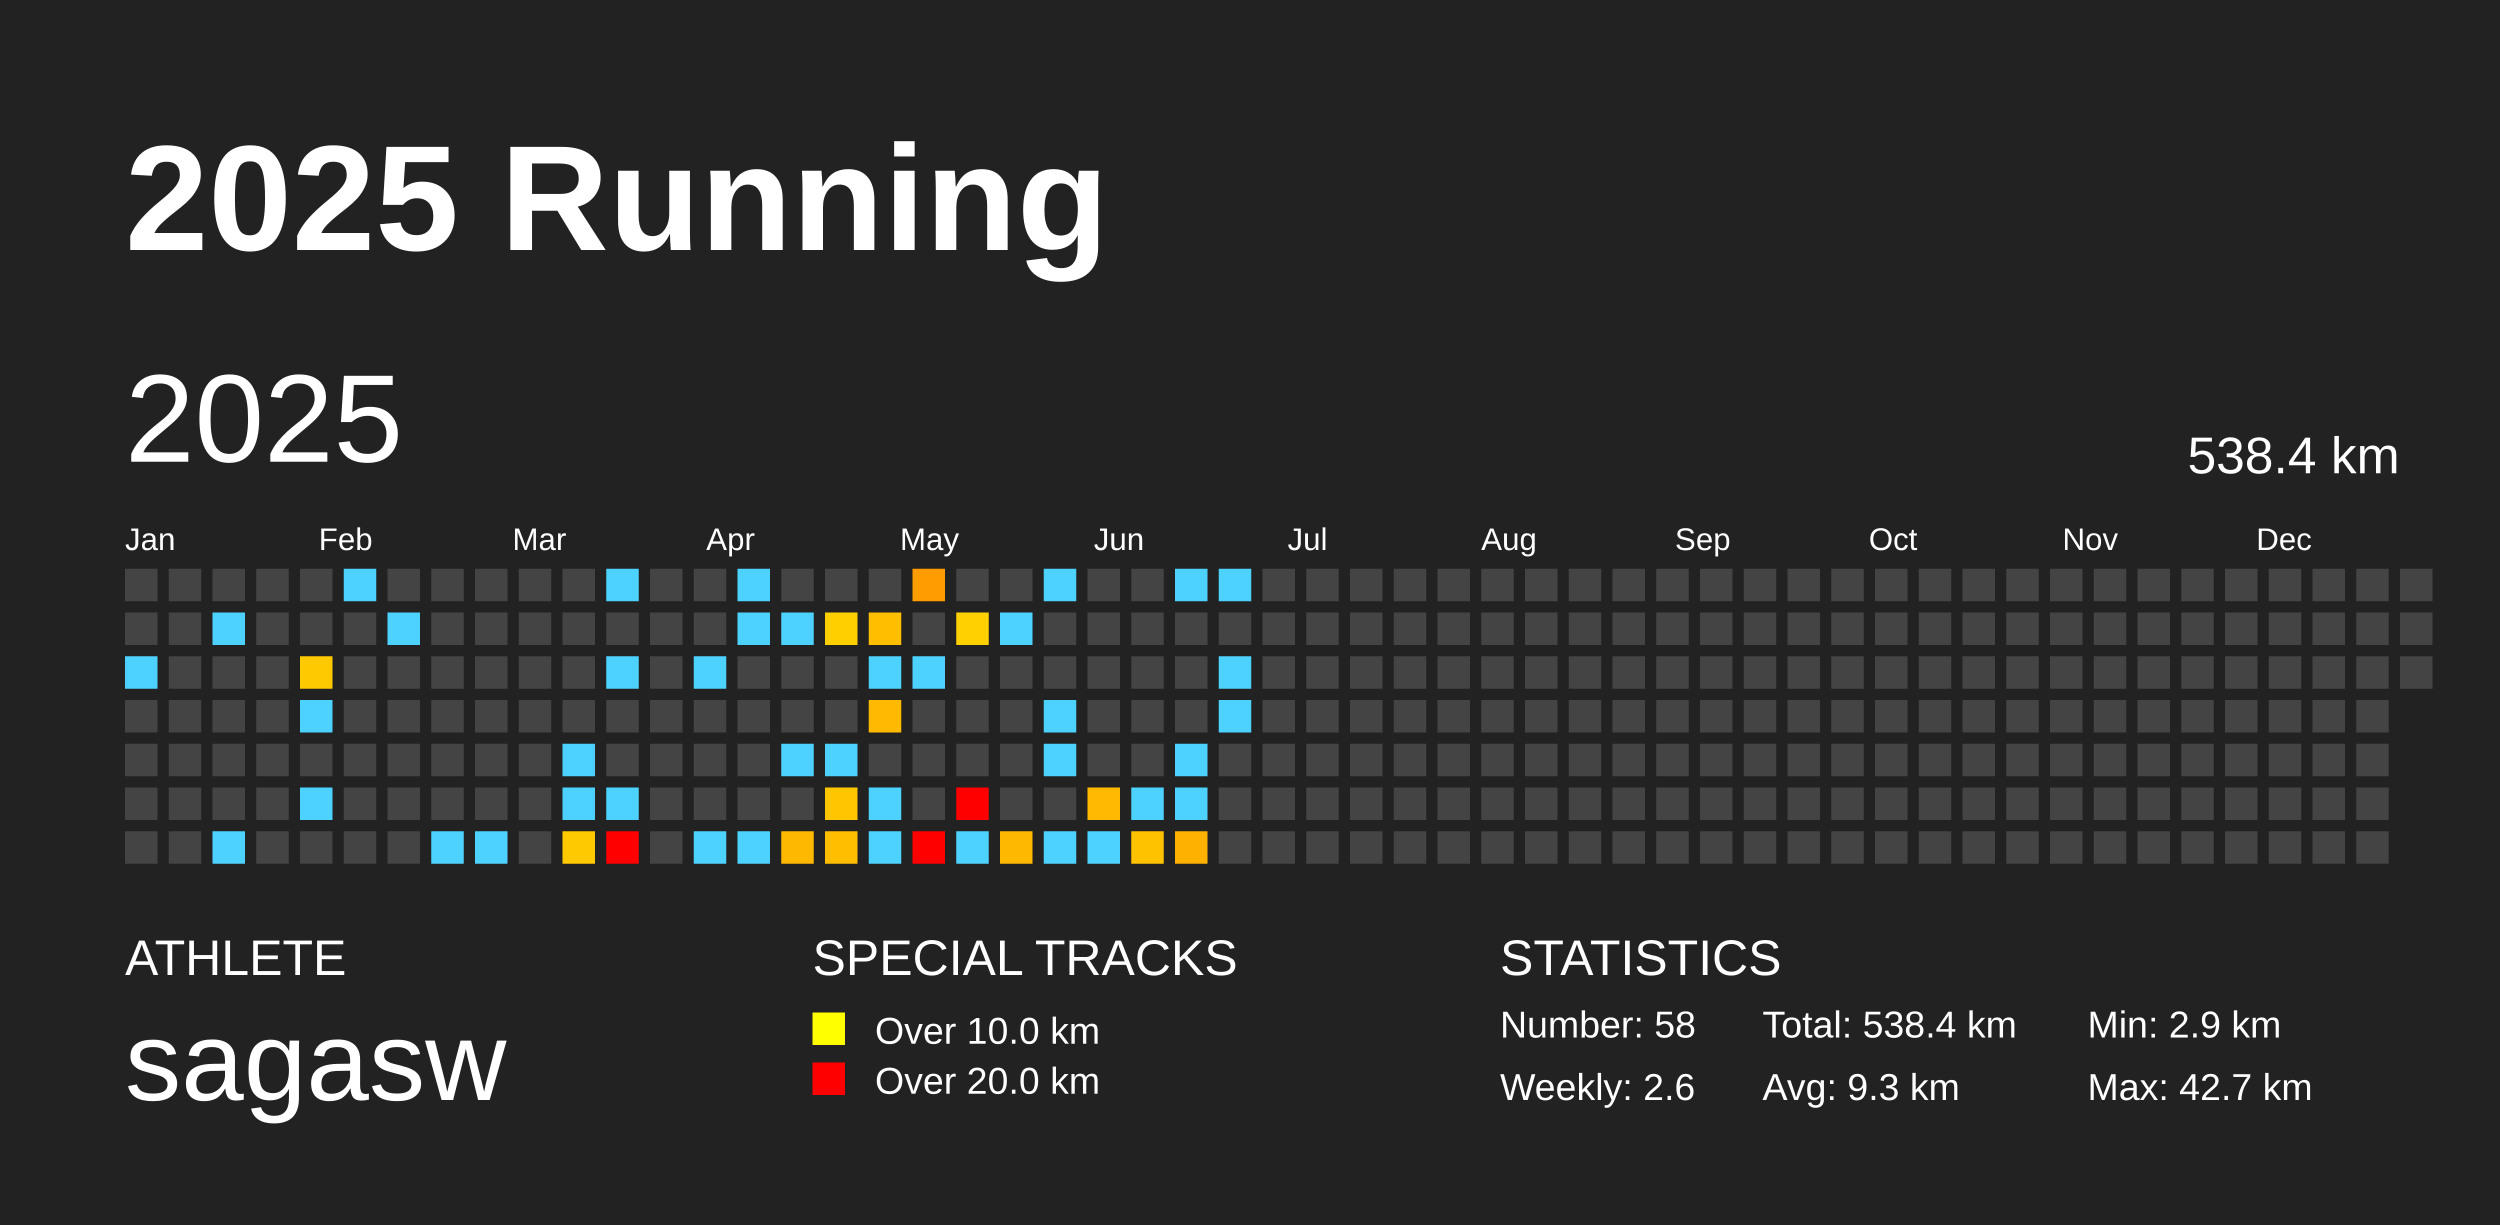
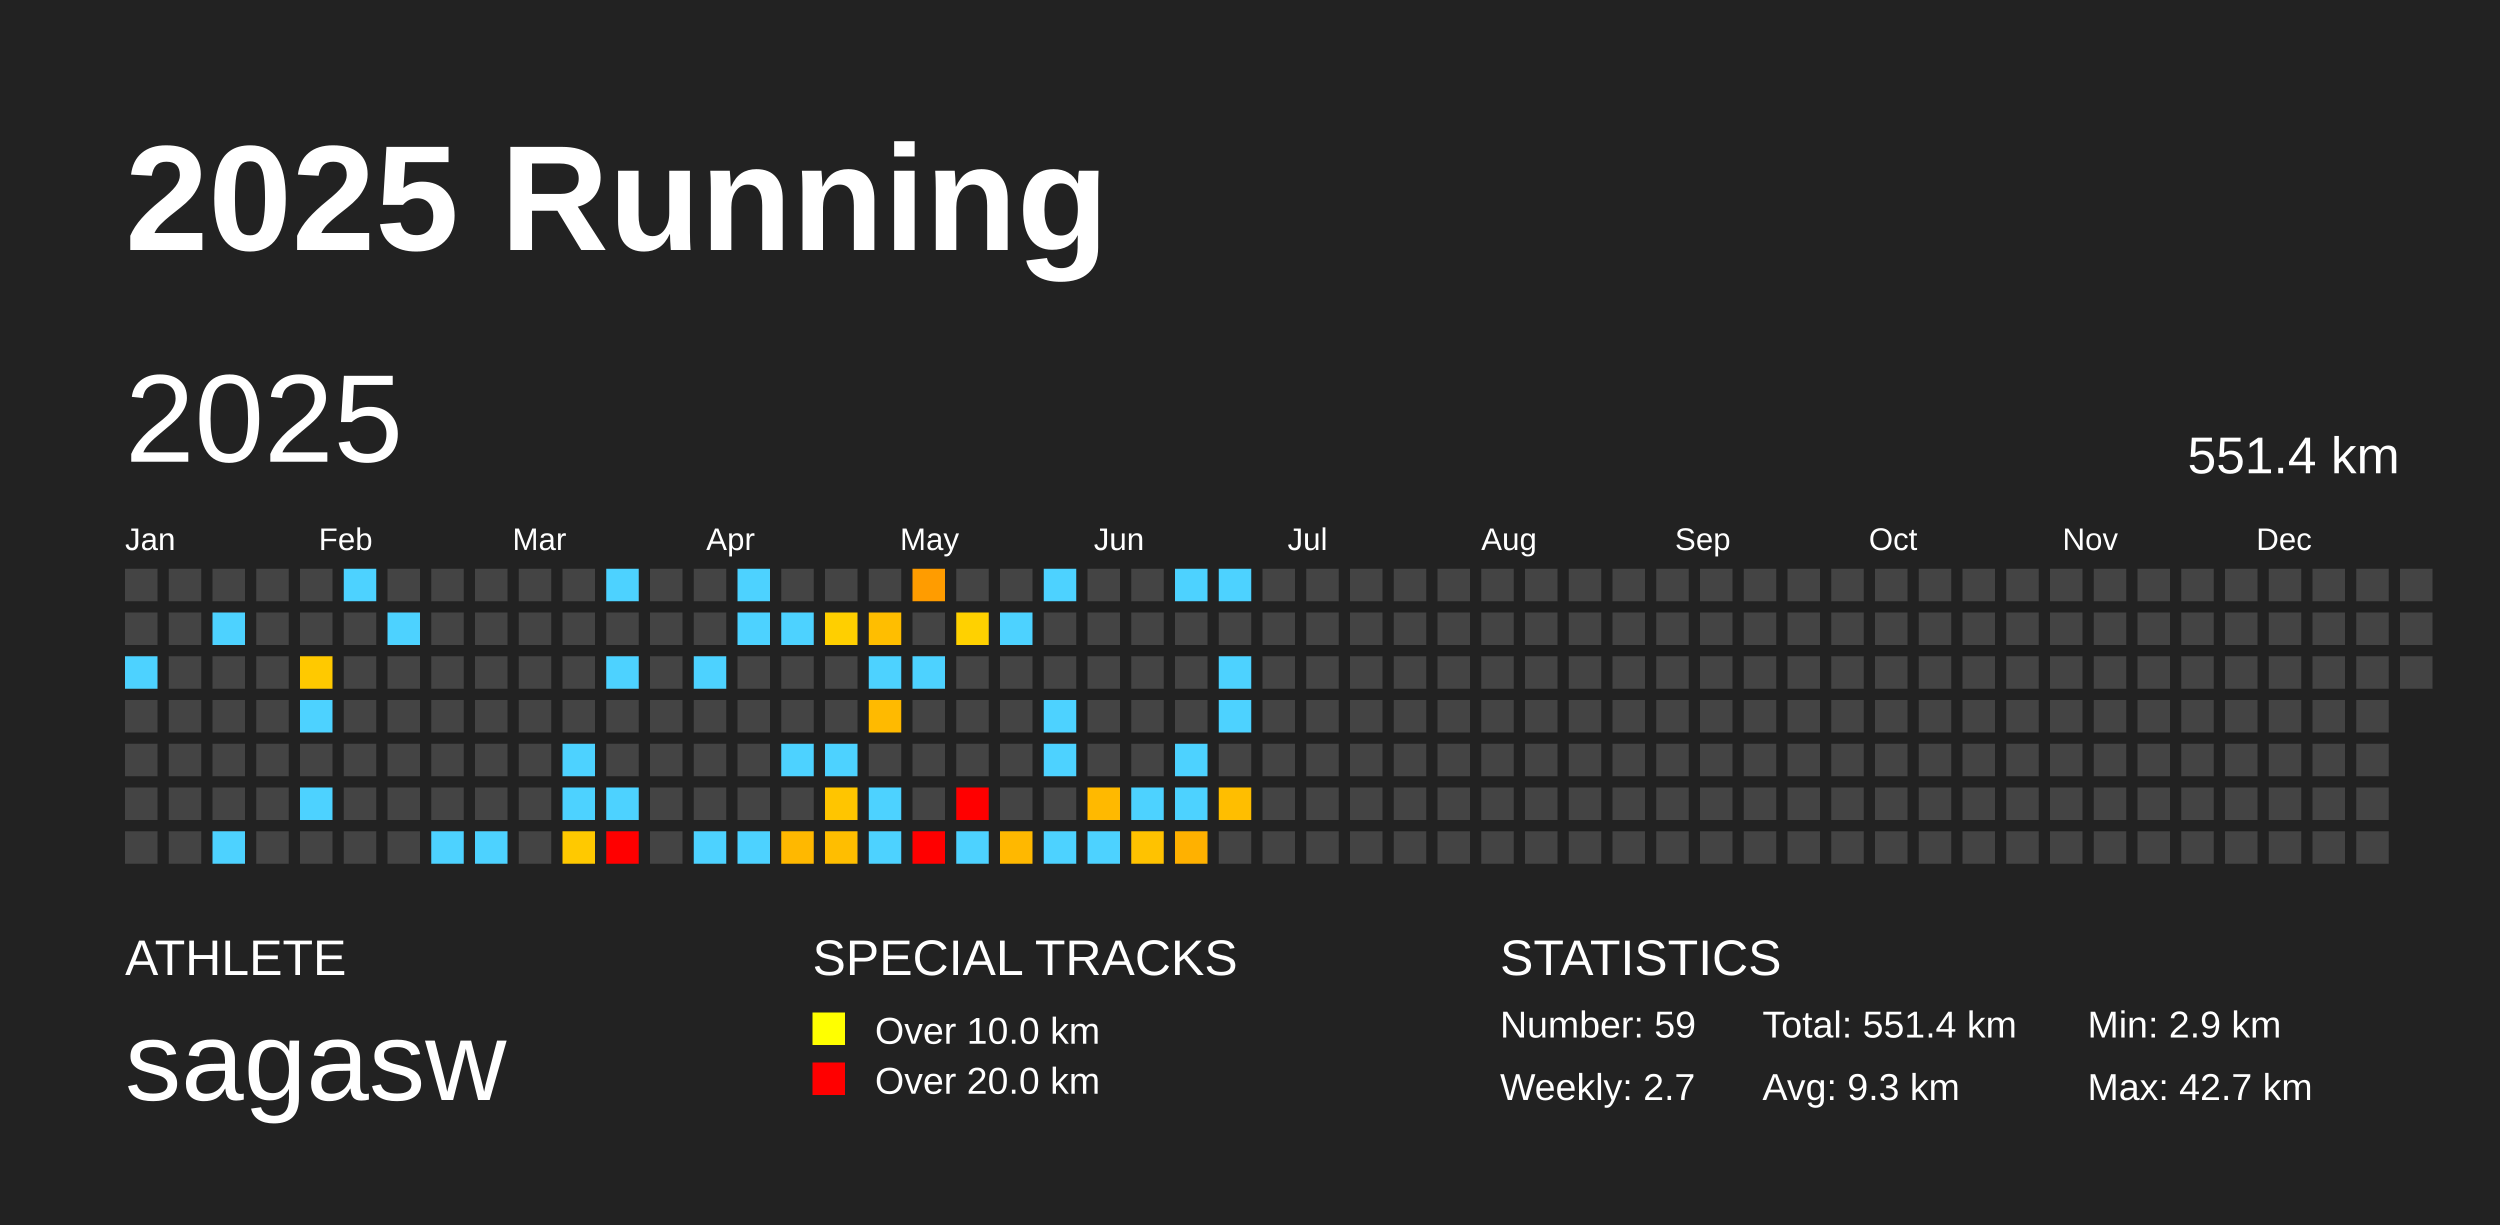
<svg xmlns="http://www.w3.org/2000/svg" baseProfile="full" height="98mm" version="1.1" viewBox="0,0,200,98" width="200mm">
  <defs />
  <rect fill="#222222" height="98" width="200" x="0" y="0" />
  <text fill="#FFFFFF" style="font-size:12px; font-family:Arial; font-weight:bold;" x="10" y="20">2025 Running</text>
  <text fill="#FFFFFF" style="font-size:4px; font-family:Arial" x="10" y="78">ATHLETE</text>
  <text fill="#FFFFFF" style="font-size:9px; font-family:Arial" x="10" y="88">sagasw</text>
  <text fill="#FFFFFF" style="font-size:4px; font-family:Arial" x="65" y="78">SPECIAL TRACKS</text>
  <rect fill="yellow" height="2.6" width="2.6" x="65" y="81" />
  <text fill="#FFFFFF" style="font-size:3px; font-family:Arial" x="70" y="83.5">Over 10.0 km</text>
  <rect fill="red" height="2.6" width="2.6" x="65" y="85" />
  <text fill="#FFFFFF" style="font-size:3px; font-family:Arial" x="70" y="87.5">Over 20.0 km</text>
  <text fill="#FFFFFF" style="font-size:4px; font-family:Arial" x="120" y="78">STATISTICS</text>
-   <text fill="#FFFFFF" style="font-size:3px; font-family:Arial" x="120" y="83">Number: 58</text>
-   <text fill="#FFFFFF" style="font-size:3px; font-family:Arial" x="120" y="88">Weekly: 2.6</text>
-   <text fill="#FFFFFF" style="font-size:3px; font-family:Arial" x="141" y="83">Total: 538.4 km</text>
+   <text fill="#FFFFFF" style="font-size:3px; font-family:Arial" x="120" y="83">Number: 59</text>
+   <text fill="#FFFFFF" style="font-size:3px; font-family:Arial" x="120" y="88">Weekly: 2.7</text>
+   <text fill="#FFFFFF" style="font-size:3px; font-family:Arial" x="141" y="83">Total: 551.4 km</text>
  <text fill="#FFFFFF" style="font-size:3px; font-family:Arial" x="141" y="88">Avg: 9.3 km</text>
  <text fill="#FFFFFF" style="font-size:3px; font-family:Arial" x="167" y="83">Min: 2.9 km</text>
  <text fill="#FFFFFF" style="font-size:3px; font-family:Arial" x="167" y="88">Max: 42.7 km</text>
  <text dominant-baseline="hanging" fill="#FFFFFF" style="font-size:10.0px; font-family:Arial;" x="10" y="30">2025</text>
-   <text dominant-baseline="hanging" fill="#FFFFFF" style="font-size:4.125px; font-family:Arial;" x="175" y="35">538.4 km</text>
+   <text dominant-baseline="hanging" fill="#FFFFFF" style="font-size:4.125px; font-family:Arial;" x="175" y="35">551.4 km</text>
  <text fill="#FFFFFF" style="font-size:2.5px; font-family:Arial" x="10.0" y="44">Jan</text>
  <text fill="#FFFFFF" style="font-size:2.5px; font-family:Arial" x="25.5" y="44">Feb</text>
  <text fill="#FFFFFF" style="font-size:2.5px; font-family:Arial" x="41.0" y="44">Mar</text>
  <text fill="#FFFFFF" style="font-size:2.5px; font-family:Arial" x="56.5" y="44">Apr</text>
  <text fill="#FFFFFF" style="font-size:2.5px; font-family:Arial" x="72.0" y="44">May</text>
  <text fill="#FFFFFF" style="font-size:2.5px; font-family:Arial" x="87.5" y="44">Jun</text>
  <text fill="#FFFFFF" style="font-size:2.5px; font-family:Arial" x="103.0" y="44">Jul</text>
  <text fill="#FFFFFF" style="font-size:2.5px; font-family:Arial" x="118.5" y="44">Aug</text>
  <text fill="#FFFFFF" style="font-size:2.5px; font-family:Arial" x="134.0" y="44">Sep</text>
  <text fill="#FFFFFF" style="font-size:2.5px; font-family:Arial" x="149.5" y="44">Oct</text>
  <text fill="#FFFFFF" style="font-size:2.5px; font-family:Arial" x="165.0" y="44">Nov</text>
  <text fill="#FFFFFF" style="font-size:2.5px; font-family:Arial" x="180.5" y="44">Dec</text>
  <rect fill="#444444" height="2.6" width="2.6" x="10.0" y="45.5" />
  <rect fill="#444444" height="2.6" width="2.6" x="10.0" y="49.0" />
  <rect fill="#4dd2ff" height="2.6" width="2.6" x="10.0" y="52.5" />
  <rect fill="#444444" height="2.6" width="2.6" x="10.0" y="56.0" />
  <rect fill="#444444" height="2.6" width="2.6" x="10.0" y="59.5" />
  <rect fill="#444444" height="2.6" width="2.6" x="10.0" y="63.0" />
  <rect fill="#444444" height="2.6" width="2.6" x="10.0" y="66.5" />
  <rect fill="#444444" height="2.6" width="2.6" x="13.5" y="45.5" />
  <rect fill="#444444" height="2.6" width="2.6" x="13.5" y="49.0" />
  <rect fill="#444444" height="2.6" width="2.6" x="13.5" y="52.5" />
  <rect fill="#444444" height="2.6" width="2.6" x="13.5" y="56.0" />
  <rect fill="#444444" height="2.6" width="2.6" x="13.5" y="59.5" />
  <rect fill="#444444" height="2.6" width="2.6" x="13.5" y="63.0" />
  <rect fill="#444444" height="2.6" width="2.6" x="13.5" y="66.5" />
  <rect fill="#444444" height="2.6" width="2.6" x="17.0" y="45.5" />
  <rect fill="#4dd2ff" height="2.6" width="2.6" x="17.0" y="49.0" />
  <rect fill="#444444" height="2.6" width="2.6" x="17.0" y="52.5" />
  <rect fill="#444444" height="2.6" width="2.6" x="17.0" y="56.0" />
  <rect fill="#444444" height="2.6" width="2.6" x="17.0" y="59.5" />
  <rect fill="#444444" height="2.6" width="2.6" x="17.0" y="63.0" />
  <rect fill="#4dd2ff" height="2.6" width="2.6" x="17.0" y="66.5" />
  <rect fill="#444444" height="2.6" width="2.6" x="20.5" y="45.5" />
  <rect fill="#444444" height="2.6" width="2.6" x="20.5" y="49.0" />
  <rect fill="#444444" height="2.6" width="2.6" x="20.5" y="52.5" />
  <rect fill="#444444" height="2.6" width="2.6" x="20.5" y="56.0" />
  <rect fill="#444444" height="2.6" width="2.6" x="20.5" y="59.5" />
  <rect fill="#444444" height="2.6" width="2.6" x="20.5" y="63.0" />
  <rect fill="#444444" height="2.6" width="2.6" x="20.5" y="66.5" />
  <rect fill="#444444" height="2.6" width="2.6" x="24.0" y="45.5" />
  <rect fill="#444444" height="2.6" width="2.6" x="24.0" y="49.0" />
  <rect fill="#ffc900" height="2.6" width="2.6" x="24.0" y="52.5" />
  <rect fill="#4dd2ff" height="2.6" width="2.6" x="24.0" y="56.0" />
  <rect fill="#444444" height="2.6" width="2.6" x="24.0" y="59.5" />
  <rect fill="#4dd2ff" height="2.6" width="2.6" x="24.0" y="63.0" />
  <rect fill="#444444" height="2.6" width="2.6" x="24.0" y="66.5" />
  <rect fill="#4dd2ff" height="2.6" width="2.6" x="27.5" y="45.5" />
  <rect fill="#444444" height="2.6" width="2.6" x="27.5" y="49.0" />
  <rect fill="#444444" height="2.6" width="2.6" x="27.5" y="52.5" />
  <rect fill="#444444" height="2.6" width="2.6" x="27.5" y="56.0" />
  <rect fill="#444444" height="2.6" width="2.6" x="27.5" y="59.5" />
  <rect fill="#444444" height="2.6" width="2.6" x="27.5" y="63.0" />
  <rect fill="#444444" height="2.6" width="2.6" x="27.5" y="66.5" />
  <rect fill="#444444" height="2.6" width="2.6" x="31.0" y="45.5" />
  <rect fill="#4dd2ff" height="2.6" width="2.6" x="31.0" y="49.0" />
  <rect fill="#444444" height="2.6" width="2.6" x="31.0" y="52.5" />
  <rect fill="#444444" height="2.6" width="2.6" x="31.0" y="56.0" />
  <rect fill="#444444" height="2.6" width="2.6" x="31.0" y="59.5" />
  <rect fill="#444444" height="2.6" width="2.6" x="31.0" y="63.0" />
  <rect fill="#444444" height="2.6" width="2.6" x="31.0" y="66.5" />
  <rect fill="#444444" height="2.6" width="2.6" x="34.5" y="45.5" />
  <rect fill="#444444" height="2.6" width="2.6" x="34.5" y="49.0" />
  <rect fill="#444444" height="2.6" width="2.6" x="34.5" y="52.5" />
  <rect fill="#444444" height="2.6" width="2.6" x="34.5" y="56.0" />
  <rect fill="#444444" height="2.6" width="2.6" x="34.5" y="59.5" />
  <rect fill="#444444" height="2.6" width="2.6" x="34.5" y="63.0" />
  <rect fill="#4dd2ff" height="2.6" width="2.6" x="34.5" y="66.5" />
  <rect fill="#444444" height="2.6" width="2.6" x="38.0" y="45.5" />
  <rect fill="#444444" height="2.6" width="2.6" x="38.0" y="49.0" />
  <rect fill="#444444" height="2.6" width="2.6" x="38.0" y="52.5" />
  <rect fill="#444444" height="2.6" width="2.6" x="38.0" y="56.0" />
  <rect fill="#444444" height="2.6" width="2.6" x="38.0" y="59.5" />
  <rect fill="#444444" height="2.6" width="2.6" x="38.0" y="63.0" />
  <rect fill="#4dd2ff" height="2.6" width="2.6" x="38.0" y="66.5" />
  <rect fill="#444444" height="2.6" width="2.6" x="41.5" y="45.5" />
  <rect fill="#444444" height="2.6" width="2.6" x="41.5" y="49.0" />
  <rect fill="#444444" height="2.6" width="2.6" x="41.5" y="52.5" />
  <rect fill="#444444" height="2.6" width="2.6" x="41.5" y="56.0" />
  <rect fill="#444444" height="2.6" width="2.6" x="41.5" y="59.5" />
  <rect fill="#444444" height="2.6" width="2.6" x="41.5" y="63.0" />
  <rect fill="#444444" height="2.6" width="2.6" x="41.5" y="66.5" />
  <rect fill="#444444" height="2.6" width="2.6" x="45.0" y="45.5" />
  <rect fill="#444444" height="2.6" width="2.6" x="45.0" y="49.0" />
  <rect fill="#444444" height="2.6" width="2.6" x="45.0" y="52.5" />
  <rect fill="#444444" height="2.6" width="2.6" x="45.0" y="56.0" />
  <rect fill="#4dd2ff" height="2.6" width="2.6" x="45.0" y="59.5" />
  <rect fill="#4dd2ff" height="2.6" width="2.6" x="45.0" y="63.0" />
  <rect fill="#ffc900" height="2.6" width="2.6" x="45.0" y="66.5" />
  <rect fill="#4dd2ff" height="2.6" width="2.6" x="48.5" y="45.5" />
  <rect fill="#444444" height="2.6" width="2.6" x="48.5" y="49.0" />
  <rect fill="#4dd2ff" height="2.6" width="2.6" x="48.5" y="52.5" />
  <rect fill="#444444" height="2.6" width="2.6" x="48.5" y="56.0" />
  <rect fill="#444444" height="2.6" width="2.6" x="48.5" y="59.5" />
  <rect fill="#4dd2ff" height="2.6" width="2.6" x="48.5" y="63.0" />
  <rect fill="red" height="2.6" width="2.6" x="48.5" y="66.5" />
  <rect fill="#444444" height="2.6" width="2.6" x="52.0" y="45.5" />
  <rect fill="#444444" height="2.6" width="2.6" x="52.0" y="49.0" />
  <rect fill="#444444" height="2.6" width="2.6" x="52.0" y="52.5" />
  <rect fill="#444444" height="2.6" width="2.6" x="52.0" y="56.0" />
  <rect fill="#444444" height="2.6" width="2.6" x="52.0" y="59.5" />
  <rect fill="#444444" height="2.6" width="2.6" x="52.0" y="63.0" />
  <rect fill="#444444" height="2.6" width="2.6" x="52.0" y="66.5" />
  <rect fill="#444444" height="2.6" width="2.6" x="55.5" y="45.5" />
  <rect fill="#444444" height="2.6" width="2.6" x="55.5" y="49.0" />
  <rect fill="#4dd2ff" height="2.6" width="2.6" x="55.5" y="52.5" />
  <rect fill="#444444" height="2.6" width="2.6" x="55.5" y="56.0" />
  <rect fill="#444444" height="2.6" width="2.6" x="55.5" y="59.5" />
  <rect fill="#444444" height="2.6" width="2.6" x="55.5" y="63.0" />
  <rect fill="#4dd2ff" height="2.6" width="2.6" x="55.5" y="66.5" />
  <rect fill="#4dd2ff" height="2.6" width="2.6" x="59.0" y="45.5" />
  <rect fill="#4dd2ff" height="2.6" width="2.6" x="59.0" y="49.0" />
  <rect fill="#444444" height="2.6" width="2.6" x="59.0" y="52.5" />
  <rect fill="#444444" height="2.6" width="2.6" x="59.0" y="56.0" />
  <rect fill="#444444" height="2.6" width="2.6" x="59.0" y="59.5" />
  <rect fill="#444444" height="2.6" width="2.6" x="59.0" y="63.0" />
  <rect fill="#4dd2ff" height="2.6" width="2.6" x="59.0" y="66.5" />
  <rect fill="#444444" height="2.6" width="2.6" x="62.5" y="45.5" />
  <rect fill="#4dd2ff" height="2.6" width="2.6" x="62.5" y="49.0" />
  <rect fill="#444444" height="2.6" width="2.6" x="62.5" y="52.5" />
  <rect fill="#444444" height="2.6" width="2.6" x="62.5" y="56.0" />
  <rect fill="#4dd2ff" height="2.6" width="2.6" x="62.5" y="59.5" />
  <rect fill="#444444" height="2.6" width="2.6" x="62.5" y="63.0" />
  <rect fill="#ffb800" height="2.6" width="2.6" x="62.5" y="66.5" />
  <rect fill="#444444" height="2.6" width="2.6" x="66.0" y="45.5" />
  <rect fill="#ffcf00" height="2.6" width="2.6" x="66.0" y="49.0" />
  <rect fill="#444444" height="2.6" width="2.6" x="66.0" y="52.5" />
  <rect fill="#444444" height="2.6" width="2.6" x="66.0" y="56.0" />
  <rect fill="#4dd2ff" height="2.6" width="2.6" x="66.0" y="59.5" />
  <rect fill="#ffc500" height="2.6" width="2.6" x="66.0" y="63.0" />
  <rect fill="#ffbe00" height="2.6" width="2.6" x="66.0" y="66.5" />
  <rect fill="#444444" height="2.6" width="2.6" x="69.5" y="45.5" />
  <rect fill="#ffbe00" height="2.6" width="2.6" x="69.5" y="49.0" />
  <rect fill="#4dd2ff" height="2.6" width="2.6" x="69.5" y="52.5" />
  <rect fill="#ffba00" height="2.6" width="2.6" x="69.5" y="56.0" />
  <rect fill="#444444" height="2.6" width="2.6" x="69.5" y="59.5" />
  <rect fill="#4dd2ff" height="2.6" width="2.6" x="69.5" y="63.0" />
  <rect fill="#4dd2ff" height="2.6" width="2.6" x="69.5" y="66.5" />
  <rect fill="#ff9c00" height="2.6" width="2.6" x="73.0" y="45.5" />
  <rect fill="#444444" height="2.6" width="2.6" x="73.0" y="49.0" />
  <rect fill="#4dd2ff" height="2.6" width="2.6" x="73.0" y="52.5" />
  <rect fill="#444444" height="2.6" width="2.6" x="73.0" y="56.0" />
  <rect fill="#444444" height="2.6" width="2.6" x="73.0" y="59.5" />
  <rect fill="#444444" height="2.6" width="2.6" x="73.0" y="63.0" />
  <rect fill="red" height="2.6" width="2.6" x="73.0" y="66.5" />
  <rect fill="#444444" height="2.6" width="2.6" x="76.5" y="45.5" />
  <rect fill="#ffd100" height="2.6" width="2.6" x="76.5" y="49.0" />
  <rect fill="#444444" height="2.6" width="2.6" x="76.5" y="52.5" />
  <rect fill="#444444" height="2.6" width="2.6" x="76.5" y="56.0" />
  <rect fill="#444444" height="2.6" width="2.6" x="76.5" y="59.5" />
  <rect fill="red" height="2.6" width="2.6" x="76.5" y="63.0" />
  <rect fill="#4dd2ff" height="2.6" width="2.6" x="76.5" y="66.5" />
  <rect fill="#444444" height="2.6" width="2.6" x="80.0" y="45.5" />
  <rect fill="#4dd2ff" height="2.6" width="2.6" x="80.0" y="49.0" />
  <rect fill="#444444" height="2.6" width="2.6" x="80.0" y="52.5" />
  <rect fill="#444444" height="2.6" width="2.6" x="80.0" y="56.0" />
  <rect fill="#444444" height="2.6" width="2.6" x="80.0" y="59.5" />
  <rect fill="#444444" height="2.6" width="2.6" x="80.0" y="63.0" />
  <rect fill="#ffb800" height="2.6" width="2.6" x="80.0" y="66.5" />
  <rect fill="#4dd2ff" height="2.6" width="2.6" x="83.5" y="45.5" />
  <rect fill="#444444" height="2.6" width="2.6" x="83.5" y="49.0" />
  <rect fill="#444444" height="2.6" width="2.6" x="83.5" y="52.5" />
  <rect fill="#4dd2ff" height="2.6" width="2.6" x="83.5" y="56.0" />
  <rect fill="#4dd2ff" height="2.6" width="2.6" x="83.5" y="59.5" />
  <rect fill="#444444" height="2.6" width="2.6" x="83.5" y="63.0" />
  <rect fill="#4dd2ff" height="2.6" width="2.6" x="83.5" y="66.5" />
  <rect fill="#444444" height="2.6" width="2.6" x="87.0" y="45.5" />
  <rect fill="#444444" height="2.6" width="2.6" x="87.0" y="49.0" />
  <rect fill="#444444" height="2.6" width="2.6" x="87.0" y="52.5" />
  <rect fill="#444444" height="2.6" width="2.6" x="87.0" y="56.0" />
  <rect fill="#444444" height="2.6" width="2.6" x="87.0" y="59.5" />
  <rect fill="#ffb900" height="2.6" width="2.6" x="87.0" y="63.0" />
  <rect fill="#4dd2ff" height="2.6" width="2.6" x="87.0" y="66.5" />
  <rect fill="#444444" height="2.6" width="2.6" x="90.5" y="45.5" />
  <rect fill="#444444" height="2.6" width="2.6" x="90.5" y="49.0" />
  <rect fill="#444444" height="2.6" width="2.6" x="90.5" y="52.5" />
  <rect fill="#444444" height="2.6" width="2.6" x="90.5" y="56.0" />
  <rect fill="#444444" height="2.6" width="2.6" x="90.5" y="59.5" />
  <rect fill="#4dd2ff" height="2.6" width="2.6" x="90.5" y="63.0" />
  <rect fill="#ffc200" height="2.6" width="2.6" x="90.5" y="66.5" />
  <rect fill="#4dd2ff" height="2.6" width="2.6" x="94.0" y="45.5" />
  <rect fill="#444444" height="2.6" width="2.6" x="94.0" y="49.0" />
  <rect fill="#444444" height="2.6" width="2.6" x="94.0" y="52.5" />
  <rect fill="#444444" height="2.6" width="2.6" x="94.0" y="56.0" />
  <rect fill="#4dd2ff" height="2.6" width="2.6" x="94.0" y="59.5" />
  <rect fill="#4dd2ff" height="2.6" width="2.6" x="94.0" y="63.0" />
  <rect fill="#ffb100" height="2.6" width="2.6" x="94.0" y="66.5" />
  <rect fill="#4dd2ff" height="2.6" width="2.6" x="97.5" y="45.5" />
  <rect fill="#444444" height="2.6" width="2.6" x="97.5" y="49.0" />
  <rect fill="#4dd2ff" height="2.6" width="2.6" x="97.5" y="52.5" />
  <rect fill="#4dd2ff" height="2.6" width="2.6" x="97.5" y="56.0" />
  <rect fill="#444444" height="2.6" width="2.6" x="97.5" y="59.5" />
-   <rect fill="#444444" height="2.6" width="2.6" x="97.5" y="63.0" />
+   <rect fill="#ffbe00" height="2.6" width="2.6" x="97.5" y="63.0" />
  <rect fill="#444444" height="2.6" width="2.6" x="97.5" y="66.5" />
  <rect fill="#444444" height="2.6" width="2.6" x="101.0" y="45.5" />
  <rect fill="#444444" height="2.6" width="2.6" x="101.0" y="49.0" />
  <rect fill="#444444" height="2.6" width="2.6" x="101.0" y="52.5" />
  <rect fill="#444444" height="2.6" width="2.6" x="101.0" y="56.0" />
  <rect fill="#444444" height="2.6" width="2.6" x="101.0" y="59.5" />
  <rect fill="#444444" height="2.6" width="2.6" x="101.0" y="63.0" />
  <rect fill="#444444" height="2.6" width="2.6" x="101.0" y="66.5" />
  <rect fill="#444444" height="2.6" width="2.6" x="104.5" y="45.5" />
  <rect fill="#444444" height="2.6" width="2.6" x="104.5" y="49.0" />
  <rect fill="#444444" height="2.6" width="2.6" x="104.5" y="52.5" />
  <rect fill="#444444" height="2.6" width="2.6" x="104.5" y="56.0" />
  <rect fill="#444444" height="2.6" width="2.6" x="104.5" y="59.5" />
  <rect fill="#444444" height="2.6" width="2.6" x="104.5" y="63.0" />
  <rect fill="#444444" height="2.6" width="2.6" x="104.5" y="66.5" />
  <rect fill="#444444" height="2.6" width="2.6" x="108.0" y="45.5" />
  <rect fill="#444444" height="2.6" width="2.6" x="108.0" y="49.0" />
  <rect fill="#444444" height="2.6" width="2.6" x="108.0" y="52.5" />
  <rect fill="#444444" height="2.6" width="2.6" x="108.0" y="56.0" />
  <rect fill="#444444" height="2.6" width="2.6" x="108.0" y="59.5" />
  <rect fill="#444444" height="2.6" width="2.6" x="108.0" y="63.0" />
  <rect fill="#444444" height="2.6" width="2.6" x="108.0" y="66.5" />
  <rect fill="#444444" height="2.6" width="2.6" x="111.5" y="45.5" />
  <rect fill="#444444" height="2.6" width="2.6" x="111.5" y="49.0" />
  <rect fill="#444444" height="2.6" width="2.6" x="111.5" y="52.5" />
  <rect fill="#444444" height="2.6" width="2.6" x="111.5" y="56.0" />
  <rect fill="#444444" height="2.6" width="2.6" x="111.5" y="59.5" />
  <rect fill="#444444" height="2.6" width="2.6" x="111.5" y="63.0" />
  <rect fill="#444444" height="2.6" width="2.6" x="111.5" y="66.5" />
  <rect fill="#444444" height="2.6" width="2.6" x="115.0" y="45.5" />
  <rect fill="#444444" height="2.6" width="2.6" x="115.0" y="49.0" />
  <rect fill="#444444" height="2.6" width="2.6" x="115.0" y="52.5" />
  <rect fill="#444444" height="2.6" width="2.6" x="115.0" y="56.0" />
  <rect fill="#444444" height="2.6" width="2.6" x="115.0" y="59.5" />
  <rect fill="#444444" height="2.6" width="2.6" x="115.0" y="63.0" />
  <rect fill="#444444" height="2.6" width="2.6" x="115.0" y="66.5" />
  <rect fill="#444444" height="2.6" width="2.6" x="118.5" y="45.5" />
  <rect fill="#444444" height="2.6" width="2.6" x="118.5" y="49.0" />
  <rect fill="#444444" height="2.6" width="2.6" x="118.5" y="52.5" />
  <rect fill="#444444" height="2.6" width="2.6" x="118.5" y="56.0" />
  <rect fill="#444444" height="2.6" width="2.6" x="118.5" y="59.5" />
  <rect fill="#444444" height="2.6" width="2.6" x="118.5" y="63.0" />
  <rect fill="#444444" height="2.6" width="2.6" x="118.5" y="66.5" />
  <rect fill="#444444" height="2.6" width="2.6" x="122.0" y="45.5" />
  <rect fill="#444444" height="2.6" width="2.6" x="122.0" y="49.0" />
  <rect fill="#444444" height="2.6" width="2.6" x="122.0" y="52.5" />
  <rect fill="#444444" height="2.6" width="2.6" x="122.0" y="56.0" />
  <rect fill="#444444" height="2.6" width="2.6" x="122.0" y="59.5" />
  <rect fill="#444444" height="2.6" width="2.6" x="122.0" y="63.0" />
  <rect fill="#444444" height="2.6" width="2.6" x="122.0" y="66.5" />
  <rect fill="#444444" height="2.6" width="2.6" x="125.5" y="45.5" />
  <rect fill="#444444" height="2.6" width="2.6" x="125.5" y="49.0" />
  <rect fill="#444444" height="2.6" width="2.6" x="125.5" y="52.5" />
  <rect fill="#444444" height="2.6" width="2.6" x="125.5" y="56.0" />
  <rect fill="#444444" height="2.6" width="2.6" x="125.5" y="59.5" />
  <rect fill="#444444" height="2.6" width="2.6" x="125.5" y="63.0" />
  <rect fill="#444444" height="2.6" width="2.6" x="125.5" y="66.5" />
  <rect fill="#444444" height="2.6" width="2.6" x="129.0" y="45.5" />
  <rect fill="#444444" height="2.6" width="2.6" x="129.0" y="49.0" />
  <rect fill="#444444" height="2.6" width="2.6" x="129.0" y="52.5" />
  <rect fill="#444444" height="2.6" width="2.6" x="129.0" y="56.0" />
  <rect fill="#444444" height="2.6" width="2.6" x="129.0" y="59.5" />
  <rect fill="#444444" height="2.6" width="2.6" x="129.0" y="63.0" />
  <rect fill="#444444" height="2.6" width="2.6" x="129.0" y="66.5" />
  <rect fill="#444444" height="2.6" width="2.6" x="132.5" y="45.5" />
  <rect fill="#444444" height="2.6" width="2.6" x="132.5" y="49.0" />
  <rect fill="#444444" height="2.6" width="2.6" x="132.5" y="52.5" />
  <rect fill="#444444" height="2.6" width="2.6" x="132.5" y="56.0" />
  <rect fill="#444444" height="2.6" width="2.6" x="132.5" y="59.5" />
  <rect fill="#444444" height="2.6" width="2.6" x="132.5" y="63.0" />
  <rect fill="#444444" height="2.6" width="2.6" x="132.5" y="66.5" />
  <rect fill="#444444" height="2.6" width="2.6" x="136.0" y="45.5" />
  <rect fill="#444444" height="2.6" width="2.6" x="136.0" y="49.0" />
  <rect fill="#444444" height="2.6" width="2.6" x="136.0" y="52.5" />
  <rect fill="#444444" height="2.6" width="2.6" x="136.0" y="56.0" />
  <rect fill="#444444" height="2.6" width="2.6" x="136.0" y="59.5" />
  <rect fill="#444444" height="2.6" width="2.6" x="136.0" y="63.0" />
  <rect fill="#444444" height="2.6" width="2.6" x="136.0" y="66.5" />
  <rect fill="#444444" height="2.6" width="2.6" x="139.5" y="45.5" />
  <rect fill="#444444" height="2.6" width="2.6" x="139.5" y="49.0" />
  <rect fill="#444444" height="2.6" width="2.6" x="139.5" y="52.5" />
  <rect fill="#444444" height="2.6" width="2.6" x="139.5" y="56.0" />
  <rect fill="#444444" height="2.6" width="2.6" x="139.5" y="59.5" />
  <rect fill="#444444" height="2.6" width="2.6" x="139.5" y="63.0" />
  <rect fill="#444444" height="2.6" width="2.6" x="139.5" y="66.5" />
  <rect fill="#444444" height="2.6" width="2.6" x="143.0" y="45.5" />
  <rect fill="#444444" height="2.6" width="2.6" x="143.0" y="49.0" />
  <rect fill="#444444" height="2.6" width="2.6" x="143.0" y="52.5" />
  <rect fill="#444444" height="2.6" width="2.6" x="143.0" y="56.0" />
  <rect fill="#444444" height="2.6" width="2.6" x="143.0" y="59.5" />
  <rect fill="#444444" height="2.6" width="2.6" x="143.0" y="63.0" />
  <rect fill="#444444" height="2.6" width="2.6" x="143.0" y="66.5" />
  <rect fill="#444444" height="2.6" width="2.6" x="146.5" y="45.5" />
  <rect fill="#444444" height="2.6" width="2.6" x="146.5" y="49.0" />
  <rect fill="#444444" height="2.6" width="2.6" x="146.5" y="52.5" />
  <rect fill="#444444" height="2.6" width="2.6" x="146.5" y="56.0" />
  <rect fill="#444444" height="2.6" width="2.6" x="146.5" y="59.5" />
  <rect fill="#444444" height="2.6" width="2.6" x="146.5" y="63.0" />
  <rect fill="#444444" height="2.6" width="2.6" x="146.5" y="66.5" />
  <rect fill="#444444" height="2.6" width="2.6" x="150.0" y="45.5" />
  <rect fill="#444444" height="2.6" width="2.6" x="150.0" y="49.0" />
  <rect fill="#444444" height="2.6" width="2.6" x="150.0" y="52.5" />
  <rect fill="#444444" height="2.6" width="2.6" x="150.0" y="56.0" />
  <rect fill="#444444" height="2.6" width="2.6" x="150.0" y="59.5" />
  <rect fill="#444444" height="2.6" width="2.6" x="150.0" y="63.0" />
  <rect fill="#444444" height="2.6" width="2.6" x="150.0" y="66.5" />
  <rect fill="#444444" height="2.6" width="2.6" x="153.5" y="45.5" />
  <rect fill="#444444" height="2.6" width="2.6" x="153.5" y="49.0" />
  <rect fill="#444444" height="2.6" width="2.6" x="153.5" y="52.5" />
  <rect fill="#444444" height="2.6" width="2.6" x="153.5" y="56.0" />
  <rect fill="#444444" height="2.6" width="2.6" x="153.5" y="59.5" />
  <rect fill="#444444" height="2.6" width="2.6" x="153.5" y="63.0" />
  <rect fill="#444444" height="2.6" width="2.6" x="153.5" y="66.5" />
  <rect fill="#444444" height="2.6" width="2.6" x="157.0" y="45.5" />
  <rect fill="#444444" height="2.6" width="2.6" x="157.0" y="49.0" />
  <rect fill="#444444" height="2.6" width="2.6" x="157.0" y="52.5" />
  <rect fill="#444444" height="2.6" width="2.6" x="157.0" y="56.0" />
  <rect fill="#444444" height="2.6" width="2.6" x="157.0" y="59.5" />
  <rect fill="#444444" height="2.6" width="2.6" x="157.0" y="63.0" />
  <rect fill="#444444" height="2.6" width="2.6" x="157.0" y="66.5" />
  <rect fill="#444444" height="2.6" width="2.6" x="160.5" y="45.5" />
  <rect fill="#444444" height="2.6" width="2.6" x="160.5" y="49.0" />
  <rect fill="#444444" height="2.6" width="2.6" x="160.5" y="52.5" />
  <rect fill="#444444" height="2.6" width="2.6" x="160.5" y="56.0" />
  <rect fill="#444444" height="2.6" width="2.6" x="160.5" y="59.5" />
  <rect fill="#444444" height="2.6" width="2.6" x="160.5" y="63.0" />
  <rect fill="#444444" height="2.6" width="2.6" x="160.5" y="66.5" />
  <rect fill="#444444" height="2.6" width="2.6" x="164.0" y="45.5" />
  <rect fill="#444444" height="2.6" width="2.6" x="164.0" y="49.0" />
  <rect fill="#444444" height="2.6" width="2.6" x="164.0" y="52.5" />
  <rect fill="#444444" height="2.6" width="2.6" x="164.0" y="56.0" />
  <rect fill="#444444" height="2.6" width="2.6" x="164.0" y="59.5" />
  <rect fill="#444444" height="2.6" width="2.6" x="164.0" y="63.0" />
  <rect fill="#444444" height="2.6" width="2.6" x="164.0" y="66.5" />
  <rect fill="#444444" height="2.6" width="2.6" x="167.5" y="45.5" />
  <rect fill="#444444" height="2.6" width="2.6" x="167.5" y="49.0" />
  <rect fill="#444444" height="2.6" width="2.6" x="167.5" y="52.5" />
  <rect fill="#444444" height="2.6" width="2.6" x="167.5" y="56.0" />
  <rect fill="#444444" height="2.6" width="2.6" x="167.5" y="59.5" />
  <rect fill="#444444" height="2.6" width="2.6" x="167.5" y="63.0" />
  <rect fill="#444444" height="2.6" width="2.6" x="167.5" y="66.5" />
  <rect fill="#444444" height="2.6" width="2.6" x="171.0" y="45.5" />
  <rect fill="#444444" height="2.6" width="2.6" x="171.0" y="49.0" />
  <rect fill="#444444" height="2.6" width="2.6" x="171.0" y="52.5" />
  <rect fill="#444444" height="2.6" width="2.6" x="171.0" y="56.0" />
  <rect fill="#444444" height="2.6" width="2.6" x="171.0" y="59.5" />
  <rect fill="#444444" height="2.6" width="2.6" x="171.0" y="63.0" />
  <rect fill="#444444" height="2.6" width="2.6" x="171.0" y="66.5" />
  <rect fill="#444444" height="2.6" width="2.6" x="174.5" y="45.5" />
  <rect fill="#444444" height="2.6" width="2.6" x="174.5" y="49.0" />
  <rect fill="#444444" height="2.6" width="2.6" x="174.5" y="52.5" />
  <rect fill="#444444" height="2.6" width="2.6" x="174.5" y="56.0" />
  <rect fill="#444444" height="2.6" width="2.6" x="174.5" y="59.5" />
  <rect fill="#444444" height="2.6" width="2.6" x="174.5" y="63.0" />
  <rect fill="#444444" height="2.6" width="2.6" x="174.5" y="66.5" />
  <rect fill="#444444" height="2.6" width="2.6" x="178.0" y="45.5" />
  <rect fill="#444444" height="2.6" width="2.6" x="178.0" y="49.0" />
  <rect fill="#444444" height="2.6" width="2.6" x="178.0" y="52.5" />
  <rect fill="#444444" height="2.6" width="2.6" x="178.0" y="56.0" />
  <rect fill="#444444" height="2.6" width="2.6" x="178.0" y="59.5" />
  <rect fill="#444444" height="2.6" width="2.6" x="178.0" y="63.0" />
  <rect fill="#444444" height="2.6" width="2.6" x="178.0" y="66.5" />
  <rect fill="#444444" height="2.6" width="2.6" x="181.5" y="45.5" />
  <rect fill="#444444" height="2.6" width="2.6" x="181.5" y="49.0" />
  <rect fill="#444444" height="2.6" width="2.6" x="181.5" y="52.5" />
  <rect fill="#444444" height="2.6" width="2.6" x="181.5" y="56.0" />
  <rect fill="#444444" height="2.6" width="2.6" x="181.5" y="59.5" />
  <rect fill="#444444" height="2.6" width="2.6" x="181.5" y="63.0" />
  <rect fill="#444444" height="2.6" width="2.6" x="181.5" y="66.5" />
  <rect fill="#444444" height="2.6" width="2.6" x="185.0" y="45.5" />
  <rect fill="#444444" height="2.6" width="2.6" x="185.0" y="49.0" />
  <rect fill="#444444" height="2.6" width="2.6" x="185.0" y="52.5" />
  <rect fill="#444444" height="2.6" width="2.6" x="185.0" y="56.0" />
  <rect fill="#444444" height="2.6" width="2.6" x="185.0" y="59.5" />
  <rect fill="#444444" height="2.6" width="2.6" x="185.0" y="63.0" />
  <rect fill="#444444" height="2.6" width="2.6" x="185.0" y="66.5" />
  <rect fill="#444444" height="2.6" width="2.6" x="188.5" y="45.5" />
  <rect fill="#444444" height="2.6" width="2.6" x="188.5" y="49.0" />
  <rect fill="#444444" height="2.6" width="2.6" x="188.5" y="52.5" />
  <rect fill="#444444" height="2.6" width="2.6" x="188.5" y="56.0" />
  <rect fill="#444444" height="2.6" width="2.6" x="188.5" y="59.5" />
  <rect fill="#444444" height="2.6" width="2.6" x="188.5" y="63.0" />
  <rect fill="#444444" height="2.6" width="2.6" x="188.5" y="66.5" />
  <rect fill="#444444" height="2.6" width="2.6" x="192.0" y="45.5" />
  <rect fill="#444444" height="2.6" width="2.6" x="192.0" y="49.0" />
  <rect fill="#444444" height="2.6" width="2.6" x="192.0" y="52.5" />
</svg>
